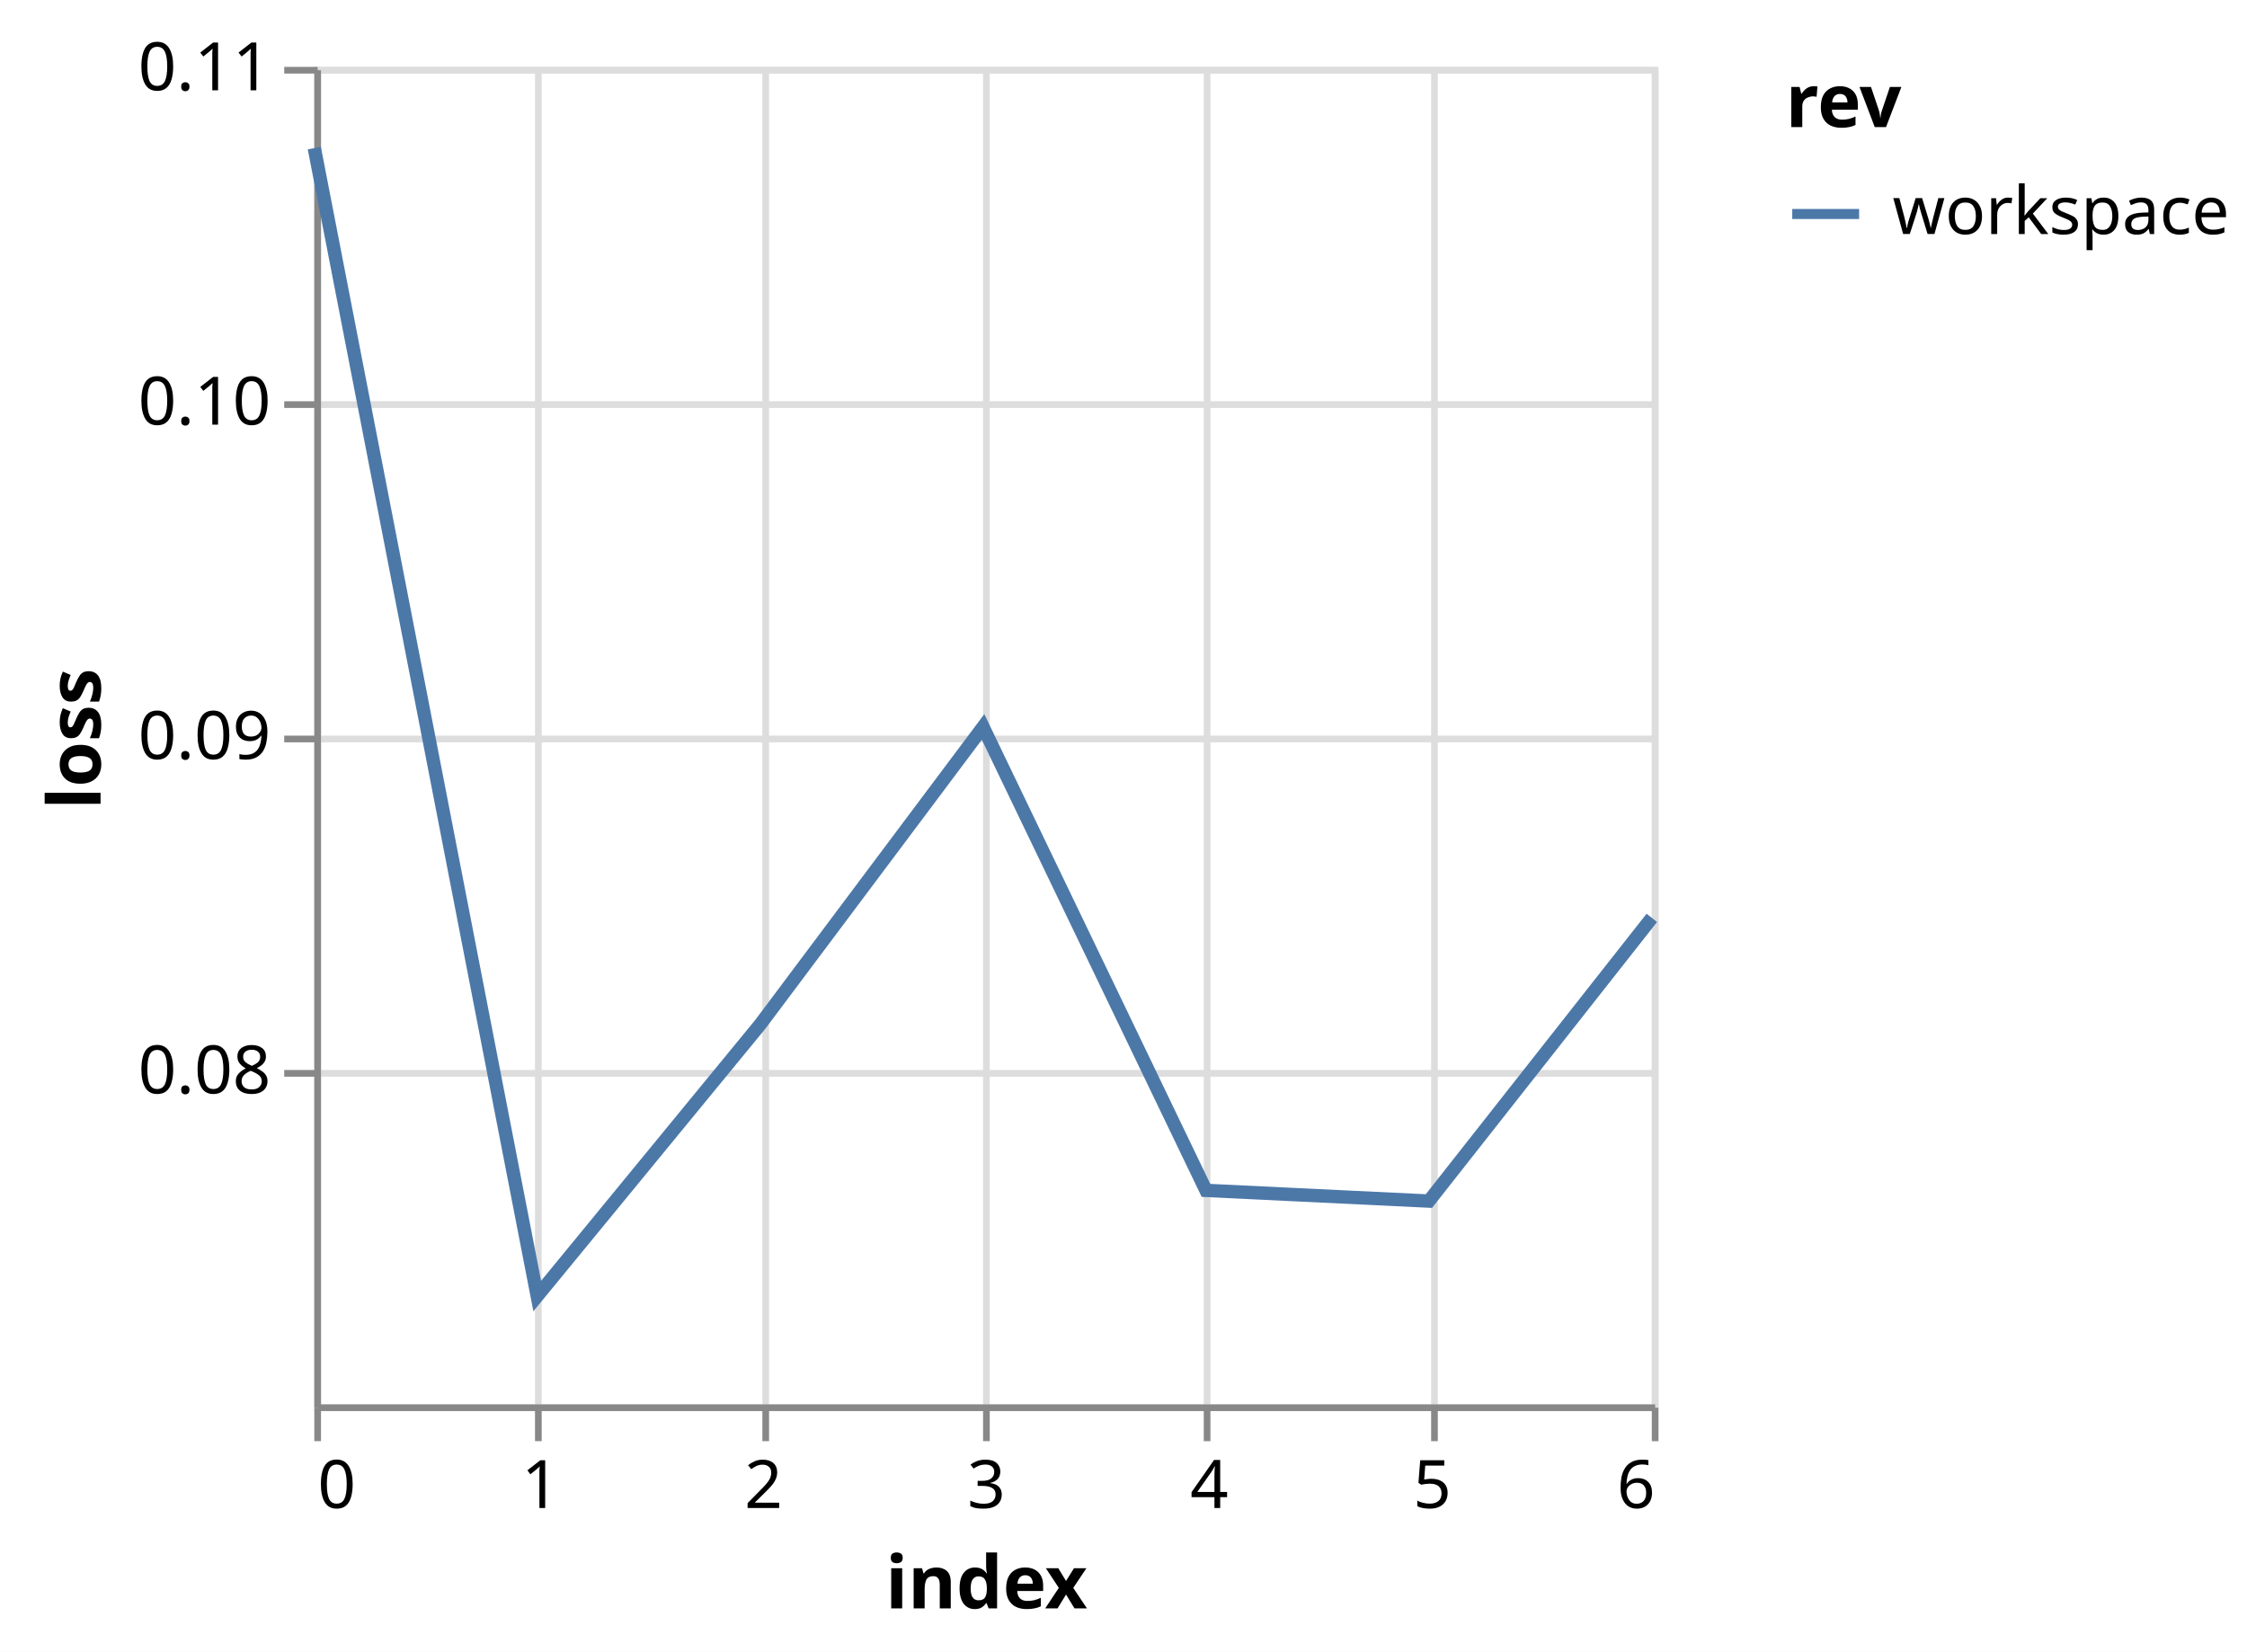
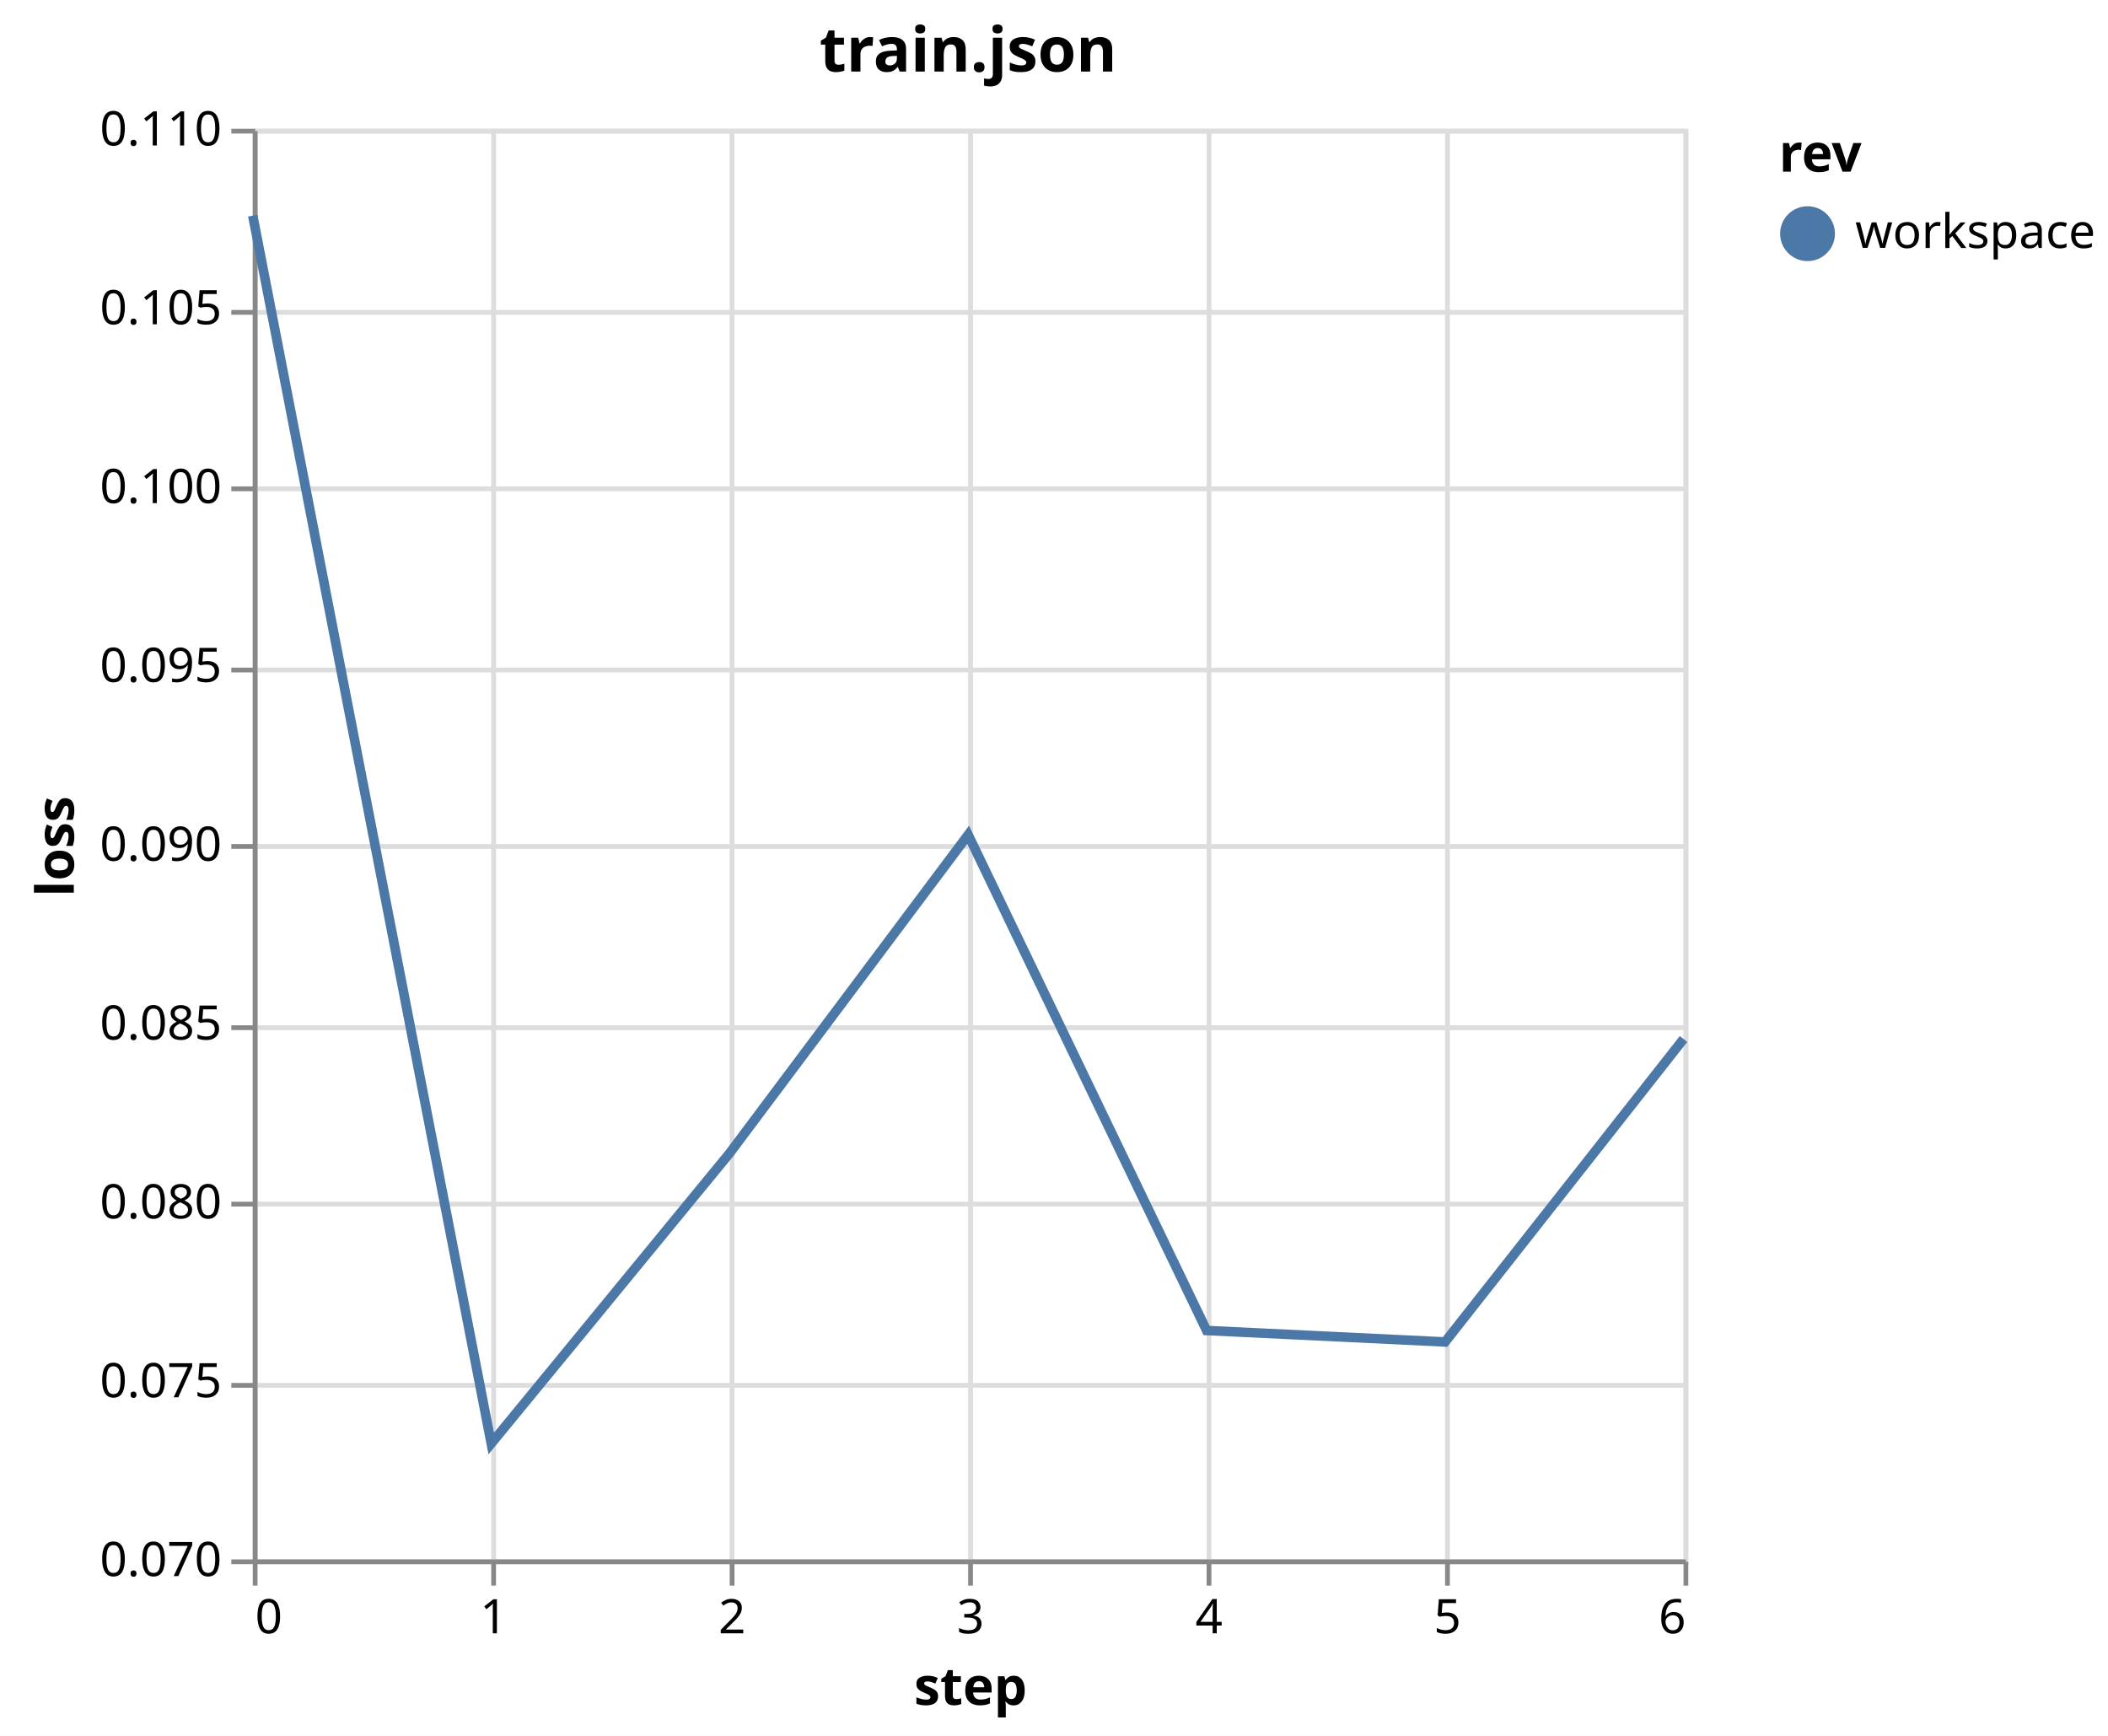
- <svg xmlns="http://www.w3.org/2000/svg" class="marks" width="336" height="247" viewBox="0 0 336 247" version="1.1">
-   <rect width="336" height="247" fill="white" />
-   <g fill="none" stroke-miterlimit="10" transform="translate(47,10)">
+ <svg xmlns="http://www.w3.org/2000/svg" version="1.1" class="marks" width="442" height="364" viewBox="0 0 442 364">
+   <rect width="442" height="364" fill="white" />
+   <g fill="none" stroke-miterlimit="10" transform="translate(53,27)">
    <g class="mark-group role-frame root" role="graphics-object" aria-roledescription="group mark container">
      <g transform="translate(0,0)">
-         <path class="background" aria-hidden="true" d="M0.5,0.5h200v200h-200Z" stroke="#ddd" />
+         <path class="background" aria-hidden="true" d="M0.5,0.5h300v300h-300Z" stroke="#ddd" />
        <g>
          <g class="mark-group role-axis" aria-hidden="true">
-             <g transform="translate(0.5,200.5)">
+             <g transform="translate(0.5,300.5)">
              <path class="background" aria-hidden="true" d="M0,0h0v0h0Z" pointer-events="none" />
              <g>
                <g class="mark-rule role-axis-grid" pointer-events="none">
-                   <line transform="translate(0,-200)" x2="0" y2="200" stroke="#ddd" stroke-width="1" opacity="1" />
-                   <line transform="translate(33,-200)" x2="0" y2="200" stroke="#ddd" stroke-width="1" opacity="1" />
-                   <line transform="translate(67,-200)" x2="0" y2="200" stroke="#ddd" stroke-width="1" opacity="1" />
-                   <line transform="translate(100,-200)" x2="0" y2="200" stroke="#ddd" stroke-width="1" opacity="1" />
-                   <line transform="translate(133,-200)" x2="0" y2="200" stroke="#ddd" stroke-width="1" opacity="1" />
-                   <line transform="translate(167,-200)" x2="0" y2="200" stroke="#ddd" stroke-width="1" opacity="1" />
-                   <line transform="translate(200,-200)" x2="0" y2="200" stroke="#ddd" stroke-width="1" opacity="1" />
+                   <line transform="translate(0,-300)" x2="0" y2="300" stroke="#ddd" stroke-width="1" opacity="1" />
+                   <line transform="translate(50,-300)" x2="0" y2="300" stroke="#ddd" stroke-width="1" opacity="1" />
+                   <line transform="translate(100,-300)" x2="0" y2="300" stroke="#ddd" stroke-width="1" opacity="1" />
+                   <line transform="translate(150,-300)" x2="0" y2="300" stroke="#ddd" stroke-width="1" opacity="1" />
+                   <line transform="translate(200,-300)" x2="0" y2="300" stroke="#ddd" stroke-width="1" opacity="1" />
+                   <line transform="translate(250,-300)" x2="0" y2="300" stroke="#ddd" stroke-width="1" opacity="1" />
+                   <line transform="translate(300,-300)" x2="0" y2="300" stroke="#ddd" stroke-width="1" opacity="1" />
                </g>
              </g>
              <path class="foreground" aria-hidden="true" d="" pointer-events="none" display="none" />
            </g>
          </g>
          <g class="mark-group role-axis" aria-hidden="true">
            <g transform="translate(0.5,0.5)">
              <path class="background" aria-hidden="true" d="M0,0h0v0h0Z" pointer-events="none" />
              <g>
                <g class="mark-rule role-axis-grid" pointer-events="none">
-                   <line transform="translate(0,150)" x2="200" y2="0" stroke="#ddd" stroke-width="1" opacity="1" />
-                   <line transform="translate(0,100)" x2="200" y2="0" stroke="#ddd" stroke-width="1" opacity="1" />
-                   <line transform="translate(0,50)" x2="200" y2="0" stroke="#ddd" stroke-width="1" opacity="1" />
-                   <line transform="translate(0,0)" x2="200" y2="0" stroke="#ddd" stroke-width="1" opacity="1" />
+                   <line transform="translate(0,300)" x2="300" y2="0" stroke="#ddd" stroke-width="1" opacity="1" />
+                   <line transform="translate(0,263)" x2="300" y2="0" stroke="#ddd" stroke-width="1" opacity="1" />
+                   <line transform="translate(0,225)" x2="300" y2="0" stroke="#ddd" stroke-width="1" opacity="1" />
+                   <line transform="translate(0,188)" x2="300" y2="0" stroke="#ddd" stroke-width="1" opacity="1" />
+                   <line transform="translate(0,150)" x2="300" y2="0" stroke="#ddd" stroke-width="1" opacity="1" />
+                   <line transform="translate(0,113)" x2="300" y2="0" stroke="#ddd" stroke-width="1" opacity="1" />
+                   <line transform="translate(0,75)" x2="300" y2="0" stroke="#ddd" stroke-width="1" opacity="1" />
+                   <line transform="translate(0,38)" x2="300" y2="0" stroke="#ddd" stroke-width="1" opacity="1" />
+                   <line transform="translate(0,0)" x2="300" y2="0" stroke="#ddd" stroke-width="1" opacity="1" />
                </g>
              </g>
              <path class="foreground" aria-hidden="true" d="" pointer-events="none" display="none" />
            </g>
          </g>
-           <g class="mark-group role-axis" role="graphics-symbol" aria-roledescription="axis" aria-label="X-axis titled 'index' for a linear scale with values from 0 to 6">
-             <g transform="translate(0.5,200.5)">
+           <g class="mark-group role-axis" role="graphics-symbol" aria-roledescription="axis" aria-label="X-axis titled 'step' for a linear scale with values from 0 to 6">
+             <g transform="translate(0.5,300.5)">
              <path class="background" aria-hidden="true" d="M0,0h0v0h0Z" pointer-events="none" />
              <g>
                <g class="mark-rule role-axis-tick" pointer-events="none">
                  <line transform="translate(0,0)" x2="0" y2="5" stroke="#888" stroke-width="1" opacity="1" />
-                   <line transform="translate(33,0)" x2="0" y2="5" stroke="#888" stroke-width="1" opacity="1" />
-                   <line transform="translate(67,0)" x2="0" y2="5" stroke="#888" stroke-width="1" opacity="1" />
+                   <line transform="translate(50,0)" x2="0" y2="5" stroke="#888" stroke-width="1" opacity="1" />
                  <line transform="translate(100,0)" x2="0" y2="5" stroke="#888" stroke-width="1" opacity="1" />
-                   <line transform="translate(133,0)" x2="0" y2="5" stroke="#888" stroke-width="1" opacity="1" />
-                   <line transform="translate(167,0)" x2="0" y2="5" stroke="#888" stroke-width="1" opacity="1" />
+                   <line transform="translate(150,0)" x2="0" y2="5" stroke="#888" stroke-width="1" opacity="1" />
                  <line transform="translate(200,0)" x2="0" y2="5" stroke="#888" stroke-width="1" opacity="1" />
+                   <line transform="translate(250,0)" x2="0" y2="5" stroke="#888" stroke-width="1" opacity="1" />
+                   <line transform="translate(300,0)" x2="0" y2="5" stroke="#888" stroke-width="1" opacity="1" />
                </g>
                <g class="mark-text role-axis-label" pointer-events="none">
                  <text text-anchor="start" transform="translate(0,15)" font-family="sans-serif" font-size="10px" fill="#000" opacity="1">0</text>
-                   <text text-anchor="middle" transform="translate(33.33333,15)" font-family="sans-serif" font-size="10px" fill="#000" opacity="1">1</text>
-                   <text text-anchor="middle" transform="translate(66.66667,15)" font-family="sans-serif" font-size="10px" fill="#000" opacity="1">2</text>
-                   <text text-anchor="middle" transform="translate(100,15)" font-family="sans-serif" font-size="10px" fill="#000" opacity="1">3</text>
-                   <text text-anchor="middle" transform="translate(133.3333,15)" font-family="sans-serif" font-size="10px" fill="#000" opacity="1">4</text>
-                   <text text-anchor="middle" transform="translate(166.6667,15)" font-family="sans-serif" font-size="10px" fill="#000" opacity="1">5</text>
-                   <text text-anchor="end" transform="translate(200,15)" font-family="sans-serif" font-size="10px" fill="#000" opacity="1">6</text>
+                   <text text-anchor="middle" transform="translate(50,15)" font-family="sans-serif" font-size="10px" fill="#000" opacity="1">1</text>
+                   <text text-anchor="middle" transform="translate(100,15)" font-family="sans-serif" font-size="10px" fill="#000" opacity="1">2</text>
+                   <text text-anchor="middle" transform="translate(150,15)" font-family="sans-serif" font-size="10px" fill="#000" opacity="1">3</text>
+                   <text text-anchor="middle" transform="translate(200,15)" font-family="sans-serif" font-size="10px" fill="#000" opacity="1">4</text>
+                   <text text-anchor="middle" transform="translate(250,15)" font-family="sans-serif" font-size="10px" fill="#000" opacity="1">5</text>
+                   <text text-anchor="end" transform="translate(300,15)" font-family="sans-serif" font-size="10px" fill="#000" opacity="1">6</text>
                </g>
                <g class="mark-rule role-axis-domain" pointer-events="none">
-                   <line transform="translate(0,0)" x2="200" y2="0" stroke="#888" stroke-width="1" opacity="1" />
+                   <line transform="translate(0,0)" x2="300" y2="0" stroke="#888" stroke-width="1" opacity="1" />
                </g>
                <g class="mark-text role-axis-title" pointer-events="none">
-                   <text text-anchor="middle" transform="translate(100,30)" font-family="sans-serif" font-size="11px" font-weight="bold" fill="#000" opacity="1">index</text>
+                   <text text-anchor="middle" transform="translate(150,30)" font-family="sans-serif" font-size="11px" font-weight="bold" fill="#000" opacity="1">step</text>
                </g>
              </g>
              <path class="foreground" aria-hidden="true" d="" pointer-events="none" display="none" />
            </g>
          </g>
          <g class="mark-group role-axis" role="graphics-symbol" aria-roledescription="axis" aria-label="Y-axis titled 'loss' for a linear scale with values from 0.07 to 0.11">
            <g transform="translate(0.5,0.5)">
              <path class="background" aria-hidden="true" d="M0,0h0v0h0Z" pointer-events="none" />
              <g>
                <g class="mark-rule role-axis-tick" pointer-events="none">
+                   <line transform="translate(0,300)" x2="-5" y2="0" stroke="#888" stroke-width="1" opacity="1" />
+                   <line transform="translate(0,263)" x2="-5" y2="0" stroke="#888" stroke-width="1" opacity="1" />
+                   <line transform="translate(0,225)" x2="-5" y2="0" stroke="#888" stroke-width="1" opacity="1" />
+                   <line transform="translate(0,188)" x2="-5" y2="0" stroke="#888" stroke-width="1" opacity="1" />
                  <line transform="translate(0,150)" x2="-5" y2="0" stroke="#888" stroke-width="1" opacity="1" />
-                   <line transform="translate(0,100)" x2="-5" y2="0" stroke="#888" stroke-width="1" opacity="1" />
-                   <line transform="translate(0,50)" x2="-5" y2="0" stroke="#888" stroke-width="1" opacity="1" />
+                   <line transform="translate(0,113)" x2="-5" y2="0" stroke="#888" stroke-width="1" opacity="1" />
+                   <line transform="translate(0,75)" x2="-5" y2="0" stroke="#888" stroke-width="1" opacity="1" />
+                   <line transform="translate(0,38)" x2="-5" y2="0" stroke="#888" stroke-width="1" opacity="1" />
                  <line transform="translate(0,0)" x2="-5" y2="0" stroke="#888" stroke-width="1" opacity="1" />
                </g>
                <g class="mark-text role-axis-label" pointer-events="none">
-                   <text text-anchor="end" transform="translate(-7,153)" font-family="sans-serif" font-size="10px" fill="#000" opacity="1">0.08</text>
-                   <text text-anchor="end" transform="translate(-7,103)" font-family="sans-serif" font-size="10px" fill="#000" opacity="1">0.09</text>
-                   <text text-anchor="end" transform="translate(-7,53)" font-family="sans-serif" font-size="10px" fill="#000" opacity="1">0.10</text>
-                   <text text-anchor="end" transform="translate(-7,3)" font-family="sans-serif" font-size="10px" fill="#000" opacity="1">0.11</text>
+                   <text text-anchor="end" transform="translate(-7,303)" font-family="sans-serif" font-size="10px" fill="#000" opacity="1">0.070</text>
+                   <text text-anchor="end" transform="translate(-7,265.5)" font-family="sans-serif" font-size="10px" fill="#000" opacity="1">0.075</text>
+                   <text text-anchor="end" transform="translate(-7,228)" font-family="sans-serif" font-size="10px" fill="#000" opacity="1">0.080</text>
+                   <text text-anchor="end" transform="translate(-7,190.5)" font-family="sans-serif" font-size="10px" fill="#000" opacity="1">0.085</text>
+                   <text text-anchor="end" transform="translate(-7,153)" font-family="sans-serif" font-size="10px" fill="#000" opacity="1">0.090</text>
+                   <text text-anchor="end" transform="translate(-7,115.5)" font-family="sans-serif" font-size="10px" fill="#000" opacity="1">0.095</text>
+                   <text text-anchor="end" transform="translate(-7,78)" font-family="sans-serif" font-size="10px" fill="#000" opacity="1">0.100</text>
+                   <text text-anchor="end" transform="translate(-7,40.5)" font-family="sans-serif" font-size="10px" fill="#000" opacity="1">0.105</text>
+                   <text text-anchor="end" transform="translate(-7,3)" font-family="sans-serif" font-size="10px" fill="#000" opacity="1">0.110</text>
                </g>
                <g class="mark-rule role-axis-domain" pointer-events="none">
-                   <line transform="translate(0,200)" x2="0" y2="-200" stroke="#888" stroke-width="1" opacity="1" />
+                   <line transform="translate(0,300)" x2="0" y2="-300" stroke="#888" stroke-width="1" opacity="1" />
                </g>
                <g class="mark-text role-axis-title" pointer-events="none">
-                   <text text-anchor="middle" transform="translate(-30.46289,100) rotate(-90) translate(0,-2)" font-family="sans-serif" font-size="11px" font-weight="bold" fill="#000" opacity="1">loss</text>
+                   <text text-anchor="middle" transform="translate(-36.02441,150) rotate(-90) translate(0,-2)" font-family="sans-serif" font-size="11px" font-weight="bold" fill="#000" opacity="1">loss</text>
                </g>
              </g>
              <path class="foreground" aria-hidden="true" d="" pointer-events="none" display="none" />
            </g>
          </g>
-           <g class="mark-group role-scope pathgroup" role="graphics-object" aria-roledescription="group mark container">
+           <g class="mark-group role-scope layer_0_layer_0_pathgroup" role="graphics-object" aria-roledescription="group mark container">
            <g transform="translate(0,0)">
-               <path class="background" aria-hidden="true" d="M0,0h200v200h-200Z" />
+               <path class="background" aria-hidden="true" d="M0,0h300v300h-300Z" />
              <g>
-                 <g class="mark-line role-mark marks" role="graphics-object" aria-roledescription="line mark container">
-                   <path aria-label="index: 0; loss: 0.10757; rev: workspace" role="graphics-symbol" aria-roledescription="line mark" d="M0,12.15L33.333,183.8L66.667,143.2L100,98.7L133.333,168L166.667,169.6L200,127.25" stroke="#4c78a8" stroke-width="2" />
+                 <g class="mark-line role-mark layer_0_layer_0_marks" role="graphics-object" aria-roledescription="line mark container" pointer-events="none">
+                   <path aria-label="step: 0; loss: 0.10757; rev: workspace" role="graphics-symbol" aria-roledescription="line mark" d="M0,18.225L50,275.7L100,214.8L150,148.05L200,252L250,254.4L300,190.875" stroke="#4c78a8" stroke-width="2" />
                </g>
              </g>
              <path class="foreground" aria-hidden="true" d="" display="none" />
            </g>
          </g>
-           <g class="mark-group role-legend" role="graphics-symbol" aria-roledescription="legend" aria-label="Symbol legend titled 'rev' for stroke color with 1 value: workspace">
-             <g transform="translate(220,0)">
-               <path class="background" aria-hidden="true" d="M0,0h64v27h-64Z" pointer-events="none" />
+           <g class="mark-symbol role-mark layer_0_layer_1_marks" role="graphics-object" aria-roledescription="symbol mark container">
+             <path aria-label="step: 0; loss: 0.10757; rev: workspace" role="graphics-symbol" aria-roledescription="point" transform="translate(0,18.225)" d="M2.739,0A2.739,2.739,0,1,1,-2.739,0A2.739,2.739,0,1,1,2.739,0" stroke="#4c78a8" stroke-width="2" opacity="0" />
+             <path aria-label="step: 1; loss: 0.07324; rev: workspace" role="graphics-symbol" aria-roledescription="point" transform="translate(50,275.7)" d="M2.739,0A2.739,2.739,0,1,1,-2.739,0A2.739,2.739,0,1,1,2.739,0" stroke="#4c78a8" stroke-width="2" opacity="0" />
+             <path aria-label="step: 2; loss: 0.08136; rev: workspace" role="graphics-symbol" aria-roledescription="point" transform="translate(100,214.8)" d="M2.739,0A2.739,2.739,0,1,1,-2.739,0A2.739,2.739,0,1,1,2.739,0" stroke="#4c78a8" stroke-width="2" opacity="0" />
+             <path aria-label="step: 3; loss: 0.09026; rev: workspace" role="graphics-symbol" aria-roledescription="point" transform="translate(150,148.05)" d="M2.739,0A2.739,2.739,0,1,1,-2.739,0A2.739,2.739,0,1,1,2.739,0" stroke="#4c78a8" stroke-width="2" opacity="0" />
+             <path aria-label="step: 4; loss: 0.0764; rev: workspace" role="graphics-symbol" aria-roledescription="point" transform="translate(200,252)" d="M2.739,0A2.739,2.739,0,1,1,-2.739,0A2.739,2.739,0,1,1,2.739,0" stroke="#4c78a8" stroke-width="2" opacity="0" />
+             <path aria-label="step: 5; loss: 0.07608; rev: workspace" role="graphics-symbol" aria-roledescription="point" transform="translate(250,254.4)" d="M2.739,0A2.739,2.739,0,1,1,-2.739,0A2.739,2.739,0,1,1,2.739,0" stroke="#4c78a8" stroke-width="2" opacity="0" />
+             <path aria-label="step: 6; loss: 0.08455; rev: workspace" role="graphics-symbol" aria-roledescription="point" transform="translate(300,190.875)" d="M2.739,0A2.739,2.739,0,1,1,-2.739,0A2.739,2.739,0,1,1,2.739,0" stroke="#4c78a8" stroke-width="2" opacity="0" />
+           </g>
+           <g class="mark-path role-mark layer_0_layer_1_voronoi" role="graphics-symbol" aria-roledescription="path mark container">
+             <path transform="translate(0,0)" d="M25,0L25,300L0,300L0,0Z" stroke-width="0.35" />
+             <path transform="translate(0,0)" d="M25,300L25,0L75,0L75,300Z" stroke-width="0.35" />
+             <path transform="translate(0,0)" d="M75,300L75,0L125,0L125,300Z" stroke-width="0.35" />
+             <path transform="translate(0,0)" d="M125,300L125,0L175,0L175,300Z" stroke-width="0.35" />
+             <path transform="translate(0,0)" d="M175,300L175,0L225,0L225,300Z" stroke-width="0.35" />
+             <path transform="translate(0,0)" d="M225,300L225,0L275,0L275,300Z" stroke-width="0.35" />
+             <path transform="translate(0,0)" d="M300,0L300,300L275,300L275,0Z" stroke-width="0.35" />
+           </g>
+           <g class="mark-rule role-mark layer_1_layer_0_marks" role="graphics-symbol" aria-roledescription="rule mark container" pointer-events="none" />
+           <g class="mark-text role-mark layer_1_layer_1_layer_0_marks" role="graphics-object" aria-roledescription="text mark container" pointer-events="none" />
+           <g class="mark-group role-legend" role="graphics-symbol" aria-roledescription="legend" aria-label="Symbol legend titled 'rev' for fill color and stroke color with 1 value: workspace">
+             <g transform="translate(320,0)">
+               <path class="background" aria-hidden="true" d="M0,0h64v29h-64Z" pointer-events="none" />
              <g>
                <g class="mark-group role-legend-entry">
                  <g transform="translate(0,16)">
                    <path class="background" aria-hidden="true" d="M0,0h0v0h0Z" pointer-events="none" />
                    <g>
                      <g class="mark-group role-scope" role="graphics-object" aria-roledescription="group mark container">
                        <g transform="translate(0,0)">
-                           <path class="background" aria-hidden="true" d="M0,0h63.798v11h-63.798Z" pointer-events="none" opacity="1" />
+                           <path class="background" aria-hidden="true" d="M0,0h63.798v12.5h-63.798Z" pointer-events="none" opacity="1" />
                          <g>
                            <g class="mark-symbol role-legend-symbol" pointer-events="none">
-                               <path transform="translate(6,6)" d="M-5,0L5,0" stroke="#4c78a8" stroke-width="1.5" opacity="1" />
+                               <path transform="translate(6,6)" d="M5,0A5,5,0,1,1,-5,0A5,5,0,1,1,5,0" fill="#4c78a8" stroke="#4c78a8" stroke-width="1.5" opacity="1" />
                            </g>
                            <g class="mark-text role-legend-label" pointer-events="none">
                              <text text-anchor="start" transform="translate(16,9)" font-family="sans-serif" font-size="10px" fill="#000" opacity="1">workspace</text>
                            </g>
                          </g>
                          <path class="foreground" aria-hidden="true" d="" pointer-events="none" display="none" />
                        </g>
                      </g>
                    </g>
                    <path class="foreground" aria-hidden="true" d="" pointer-events="none" display="none" />
                  </g>
                </g>
                <g class="mark-text role-legend-title" pointer-events="none">
                  <text text-anchor="start" transform="translate(0,9)" font-family="sans-serif" font-size="11px" font-weight="bold" fill="#000" opacity="1">rev</text>
                </g>
              </g>
              <path class="foreground" aria-hidden="true" d="" pointer-events="none" display="none" />
            </g>
          </g>
+           <g class="mark-group role-title">
+             <g transform="translate(150,-22)">
+               <path class="background" aria-hidden="true" d="M0,0h0v0h0Z" pointer-events="none" />
+               <g>
+                 <g class="mark-text role-title-text" role="graphics-symbol" aria-roledescription="title" aria-label="Title text 'train.json'" pointer-events="none">
+                   <text text-anchor="middle" transform="translate(0,10)" font-family="sans-serif" font-size="13px" font-weight="bold" fill="#000" opacity="1">train.json</text>
+                 </g>
+               </g>
+               <path class="foreground" aria-hidden="true" d="" pointer-events="none" display="none" />
+             </g>
+           </g>
        </g>
        <path class="foreground" aria-hidden="true" d="" display="none" />
      </g>
    </g>
  </g>
</svg>
